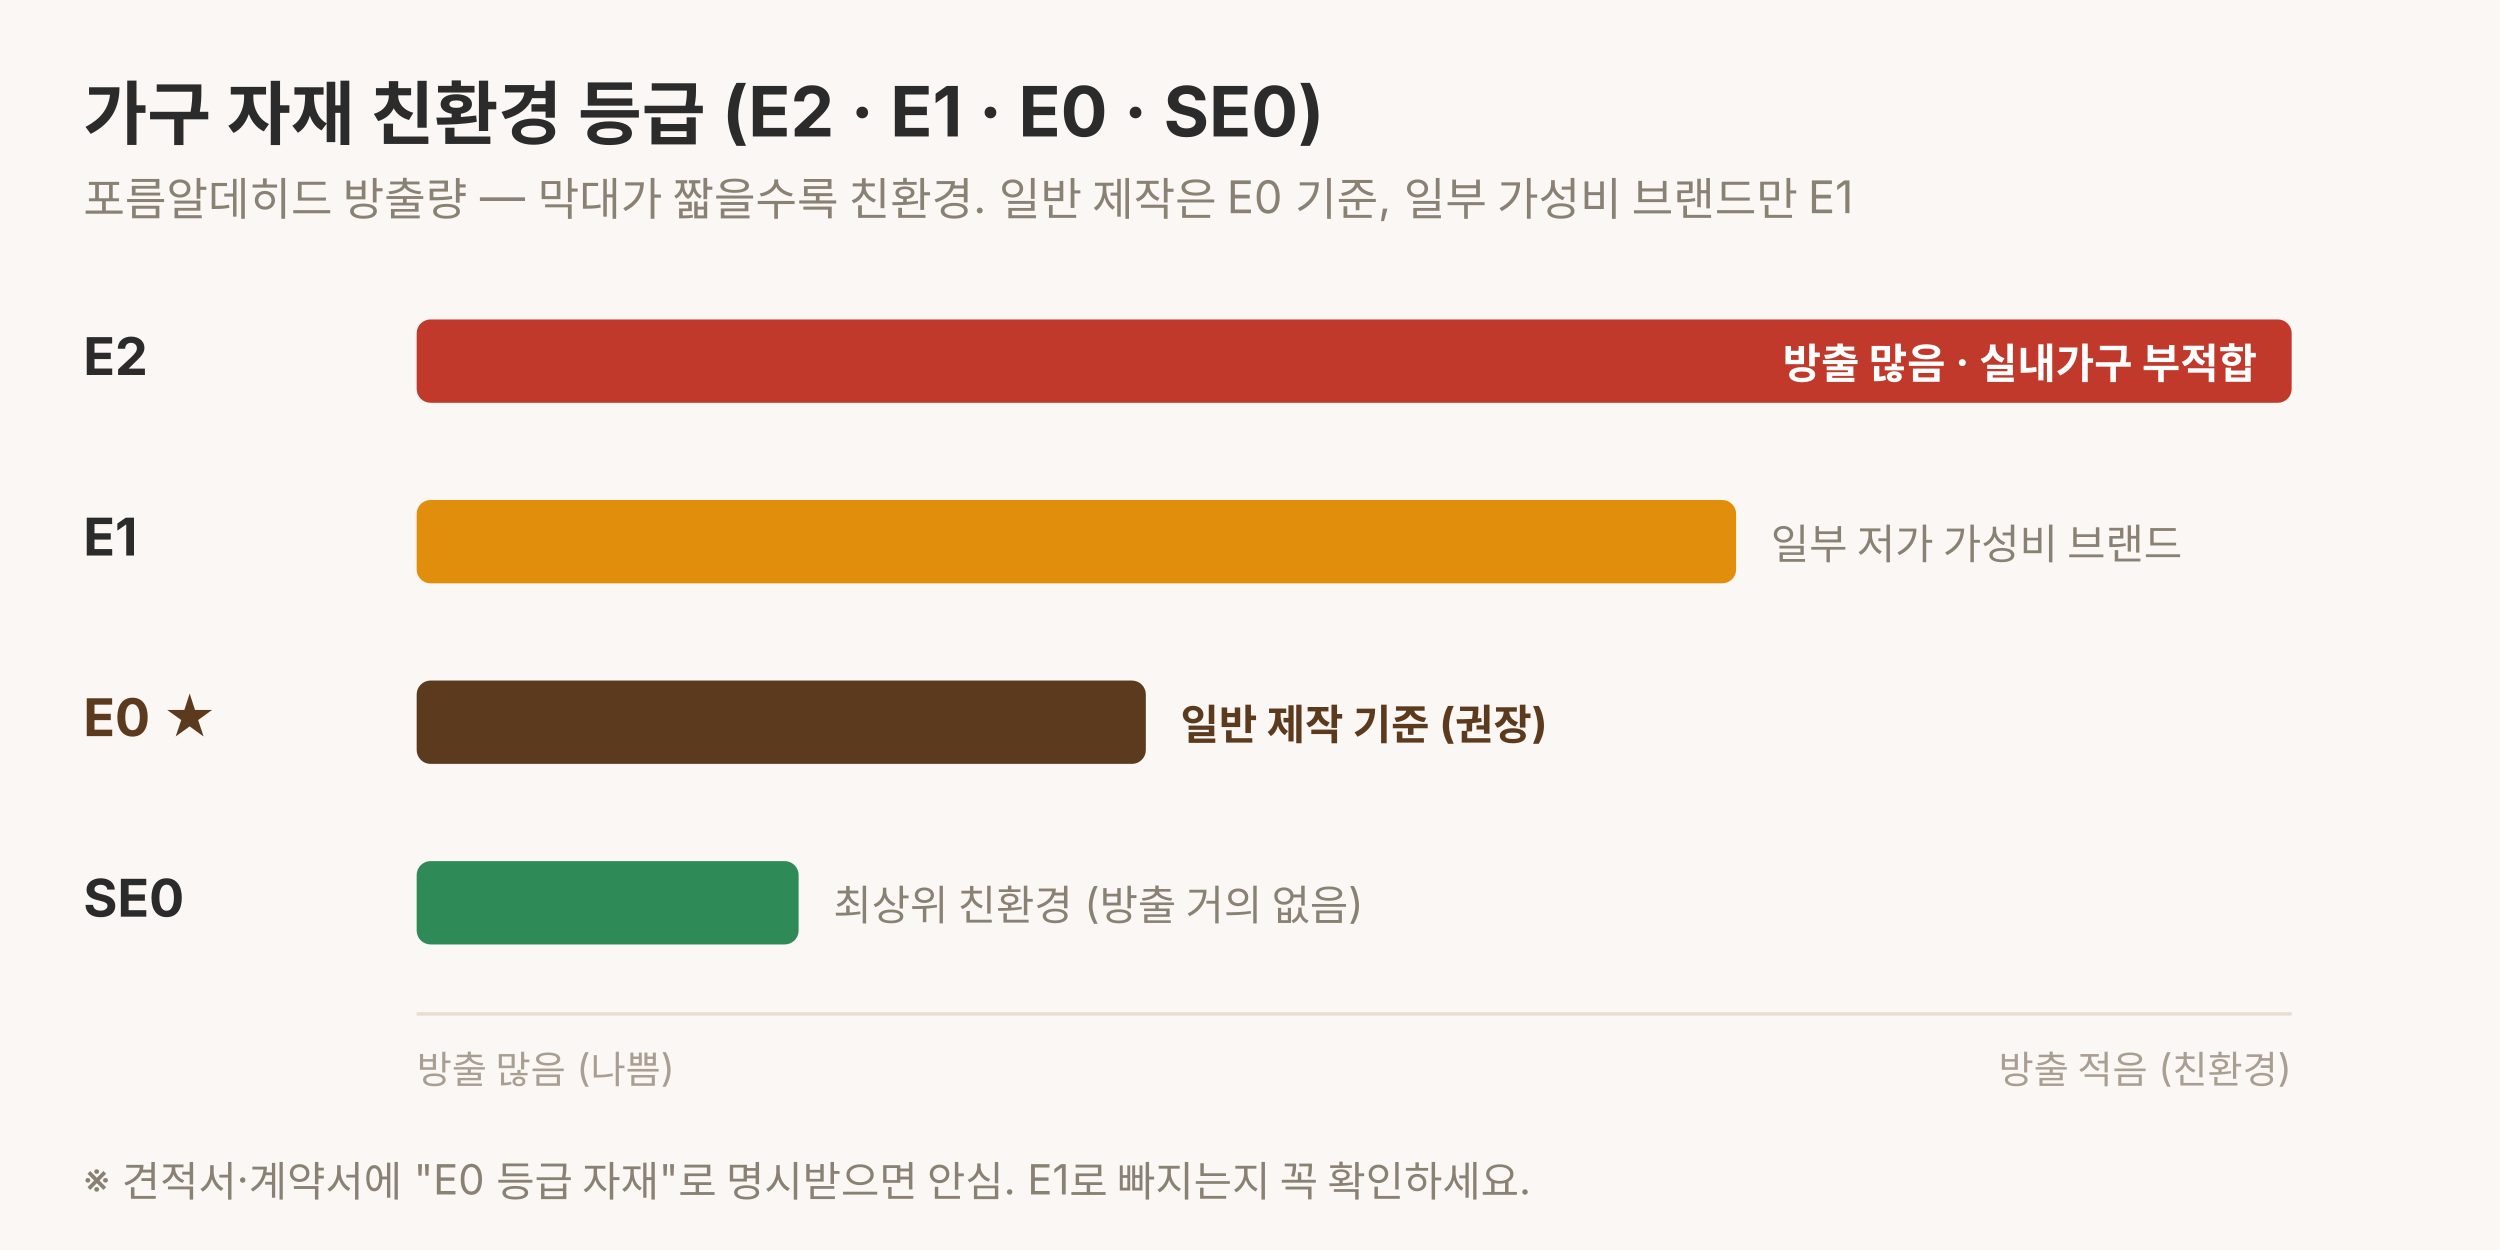
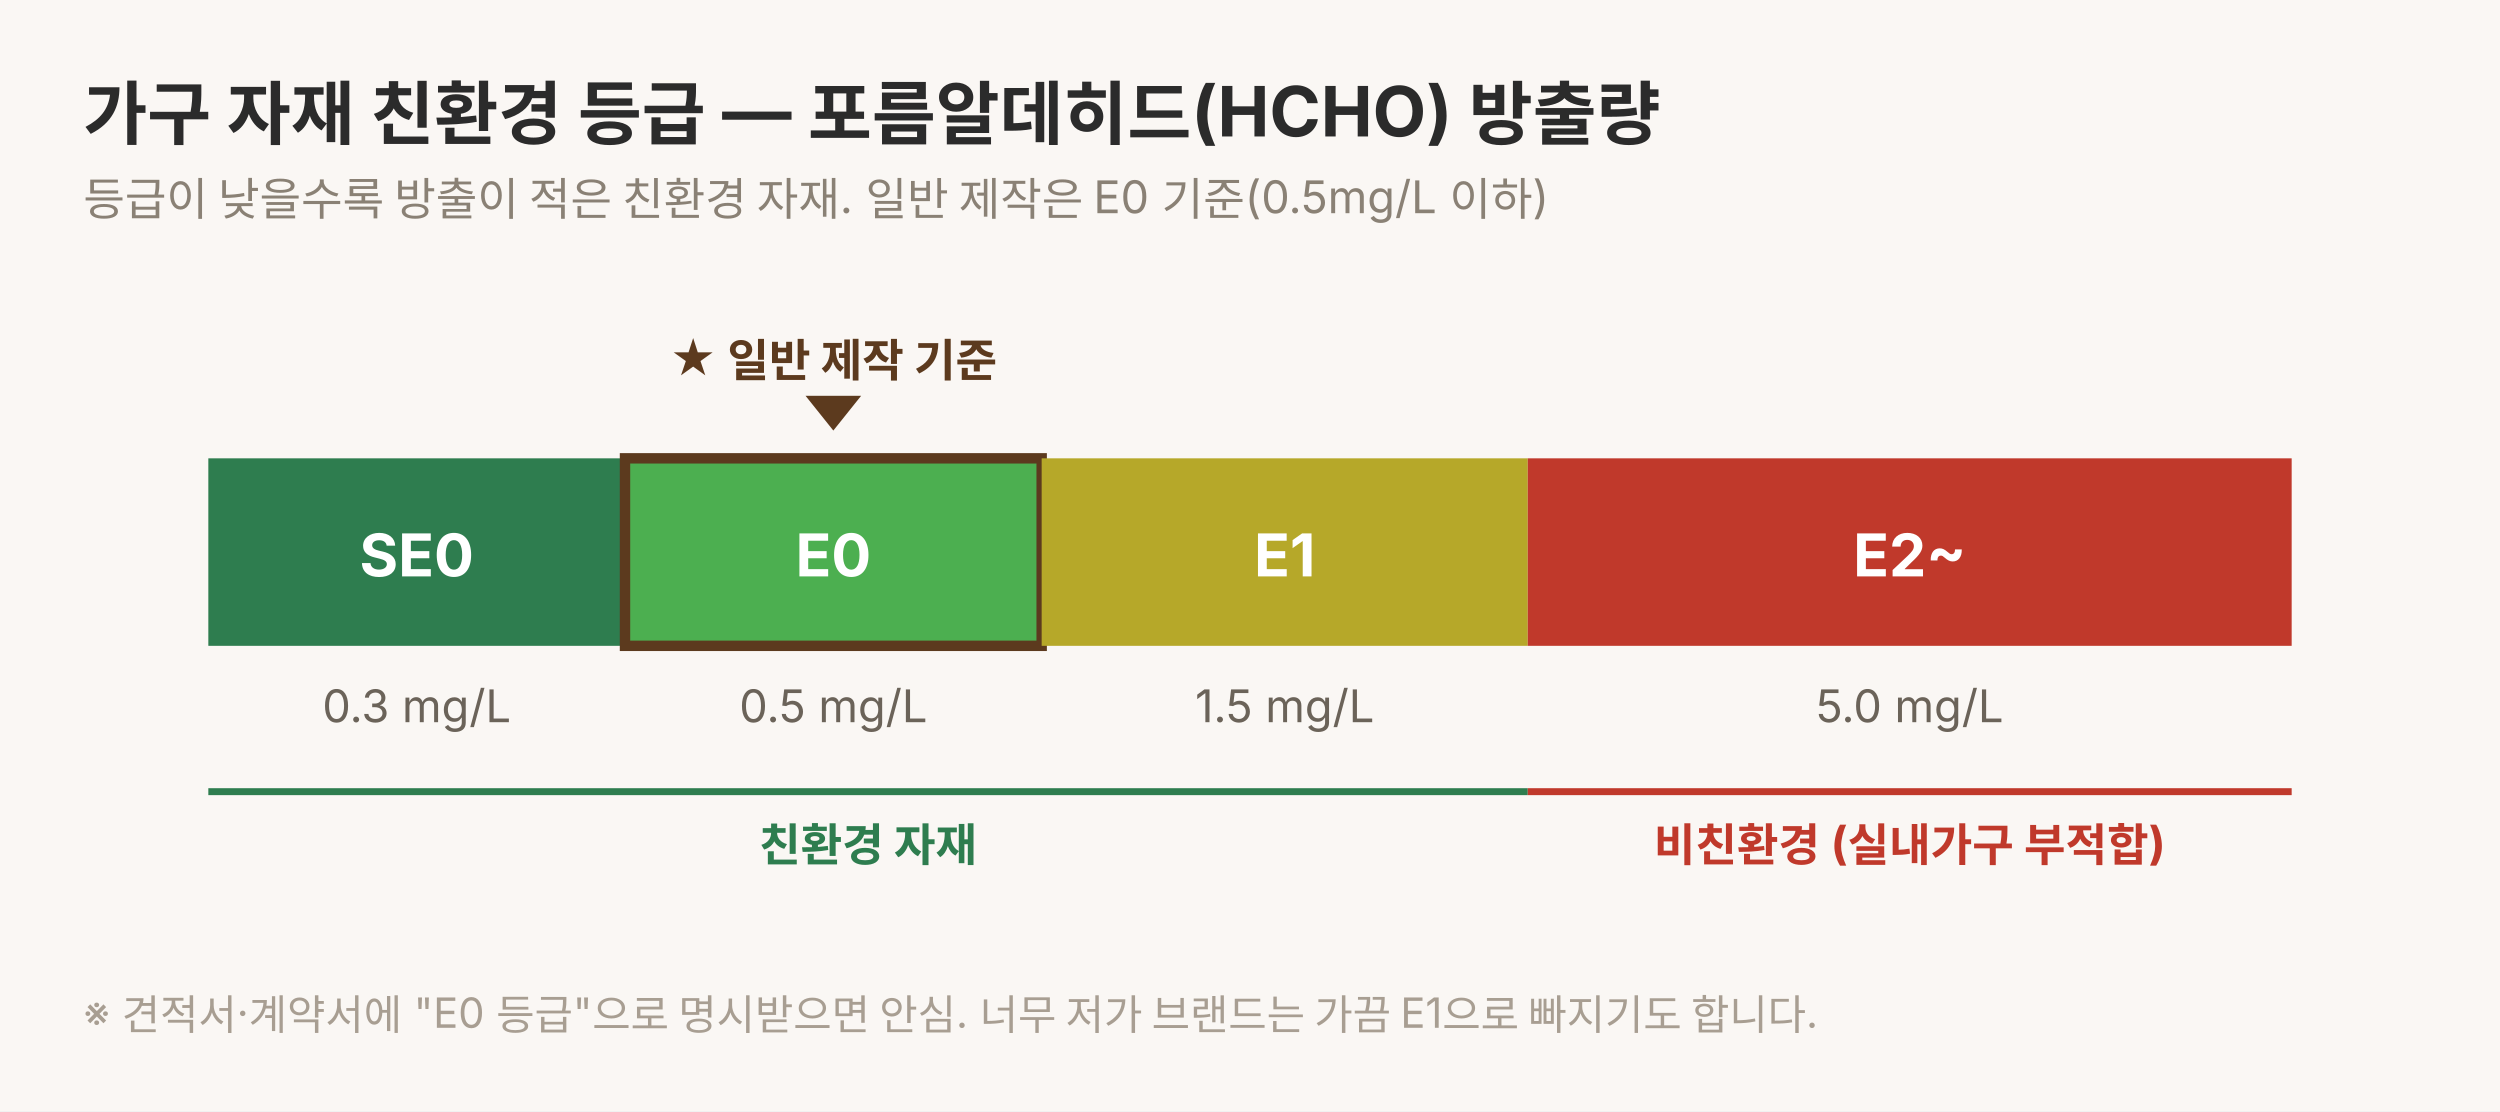
- <svg xmlns="http://www.w3.org/2000/svg" viewBox="0 0 720 360" font-family="-apple-system, 'Apple SD Gothic Neo', 'Malgun Gothic', sans-serif" role="img" aria-label="가구 자재 친환경 등급 비교 — 포름알데히드 방출량이 E2, E1, E0, SE0 순으로 줄어들며 낮을수록 친환경. 일반 제작은 E0 기준">
-   <rect width="720" height="360" fill="#faf7f4" />
-   <text x="24" y="40" font-size="20" font-weight="700" fill="#2b2b2b">가구 자재 친환경 등급 (E2 · E1 · E0 · SE0)</text>
-   <text x="24" y="62" font-size="13" fill="#8a8175">포름알데히드 방출량 — 막대가 짧을수록 친환경. 일반 제작은 E0 기준, 일부 가성비 브랜드만 E1</text>
-   <text x="24" y="108" font-size="15" font-weight="700" fill="#2b2b2b">E2</text>
-   <rect x="120" y="92" width="540" height="24" rx="4" fill="#c0392b" />
-   <text x="650" y="109" font-size="12" fill="#fff" text-anchor="end" font-weight="700">방출 많음 · 실내가구 부적합</text>
-   <text x="24" y="160" font-size="15" font-weight="700" fill="#2b2b2b">E1</text>
-   <rect x="120" y="144" width="380" height="24" rx="4" fill="#e08e0b" />
-   <text x="510" y="161" font-size="12" fill="#8a8175">일부 저가 가성비 브랜드</text>
-   <text x="24" y="212" font-size="15" font-weight="700" fill="#5C3A1E">E0 ★</text>
-   <rect x="120" y="196" width="210" height="24" rx="4" fill="#5C3A1E" />
-   <text x="340" y="213" font-size="12" font-weight="700" fill="#5C3A1E">일반 제작 기준 (권장)</text>
-   <text x="24" y="264" font-size="15" font-weight="700" fill="#2b2b2b">SE0</text>
-   <rect x="120" y="248" width="110" height="24" rx="4" fill="#2e8b57" />
-   <text x="240" y="265" font-size="12" fill="#8a8175">최상위 친환경 (방출 거의 없음)</text>
-   <line x1="120" y1="292" x2="660" y2="292" stroke="#e7ddd3" stroke-width="1" />
-   <text x="120" y="312" font-size="11" fill="#a89e92">방출 많음 (나쁨)</text>
-   <text x="660" y="312" font-size="11" fill="#a89e92" text-anchor="end">방출 적음 (친환경)</text>
-   <text x="24" y="344" font-size="12" fill="#8a8175">※ 견적서·계약서에 "E0 등급 자재"로 명시받으면 안심. E1로 빠지는지 꼭 확인하세요.</text>
+ <svg xmlns="http://www.w3.org/2000/svg" viewBox="0 0 720 320" font-family="-apple-system, 'Apple SD Gothic Neo', 'Malgun Gothic', sans-serif" role="img" aria-label="가구 자재 친환경 등급 — 포름알데히드 방출량 SE0 0.3, E0 0.5, E1 1.5, E2 5.0 mg/L. SE0~E1은 친환경, E2 이상은 비친환경. 일반 제작은 E0 기준">
+   <rect width="720" height="320" fill="#faf7f4" />
+   <text x="24" y="40" font-size="20" font-weight="700" fill="#2b2b2b">가구 자재 친환경 등급 — 포름알데히드(HCHO) 방출량</text>
+   <text x="24" y="62" font-size="13" fill="#8a8175">등급이 낮을수록 방출이 적은 친환경 자재. 일반 제작은 E0 기준(0.5mg/L 이하)</text>
+   <text x="240" y="108" font-size="13" font-weight="700" fill="#5C3A1E" text-anchor="middle">★ 일반 제작 기준</text>
+   <path d="M232 114 L248 114 L240 124 Z" fill="#5C3A1E" />
+   <rect x="60" y="132" width="120" height="54" fill="#2e7d4f" />
+   <rect x="180" y="132" width="120" height="54" fill="#4caf50" stroke="#5C3A1E" stroke-width="3" />
+   <rect x="300" y="132" width="140" height="54" fill="#b6a829" />
+   <rect x="440" y="132" width="220" height="54" fill="#c0392b" />
+   <g font-size="17" font-weight="700" fill="#fff" text-anchor="middle">
+     <text x="120" y="166">SE0</text>
+     <text x="240" y="166">E0</text>
+     <text x="370" y="166">E1</text>
+     <text x="550" y="166">E2~</text>
+   </g>
+   <g font-size="13" fill="#6b6359" text-anchor="middle">
+     <text x="120" y="208">0.3 mg/L</text>
+     <text x="240" y="208">0.5 mg/L</text>
+     <text x="370" y="208">1.5 mg/L</text>
+     <text x="550" y="208">5.0 mg/L</text>
+   </g>
+   <line x1="60" y1="228" x2="440" y2="228" stroke="#2e7d4f" stroke-width="2" />
+   <line x1="440" y1="228" x2="660" y2="228" stroke="#c0392b" stroke-width="2" />
+   <text x="250" y="248" font-size="13" font-weight="700" fill="#2e7d4f" text-anchor="middle">친환경 자재</text>
+   <text x="550" y="248" font-size="13" font-weight="700" fill="#c0392b" text-anchor="middle">비친환경 (실내가구 부적합)</text>
+   <text x="24" y="296" font-size="12" fill="#a89e92">※ 견적서·계약서에 "E0 등급"으로 명시받으면 안심. 너무 저가 브랜드는 가끔 E1으로 빠지기도 합니다.</text>
</svg>
